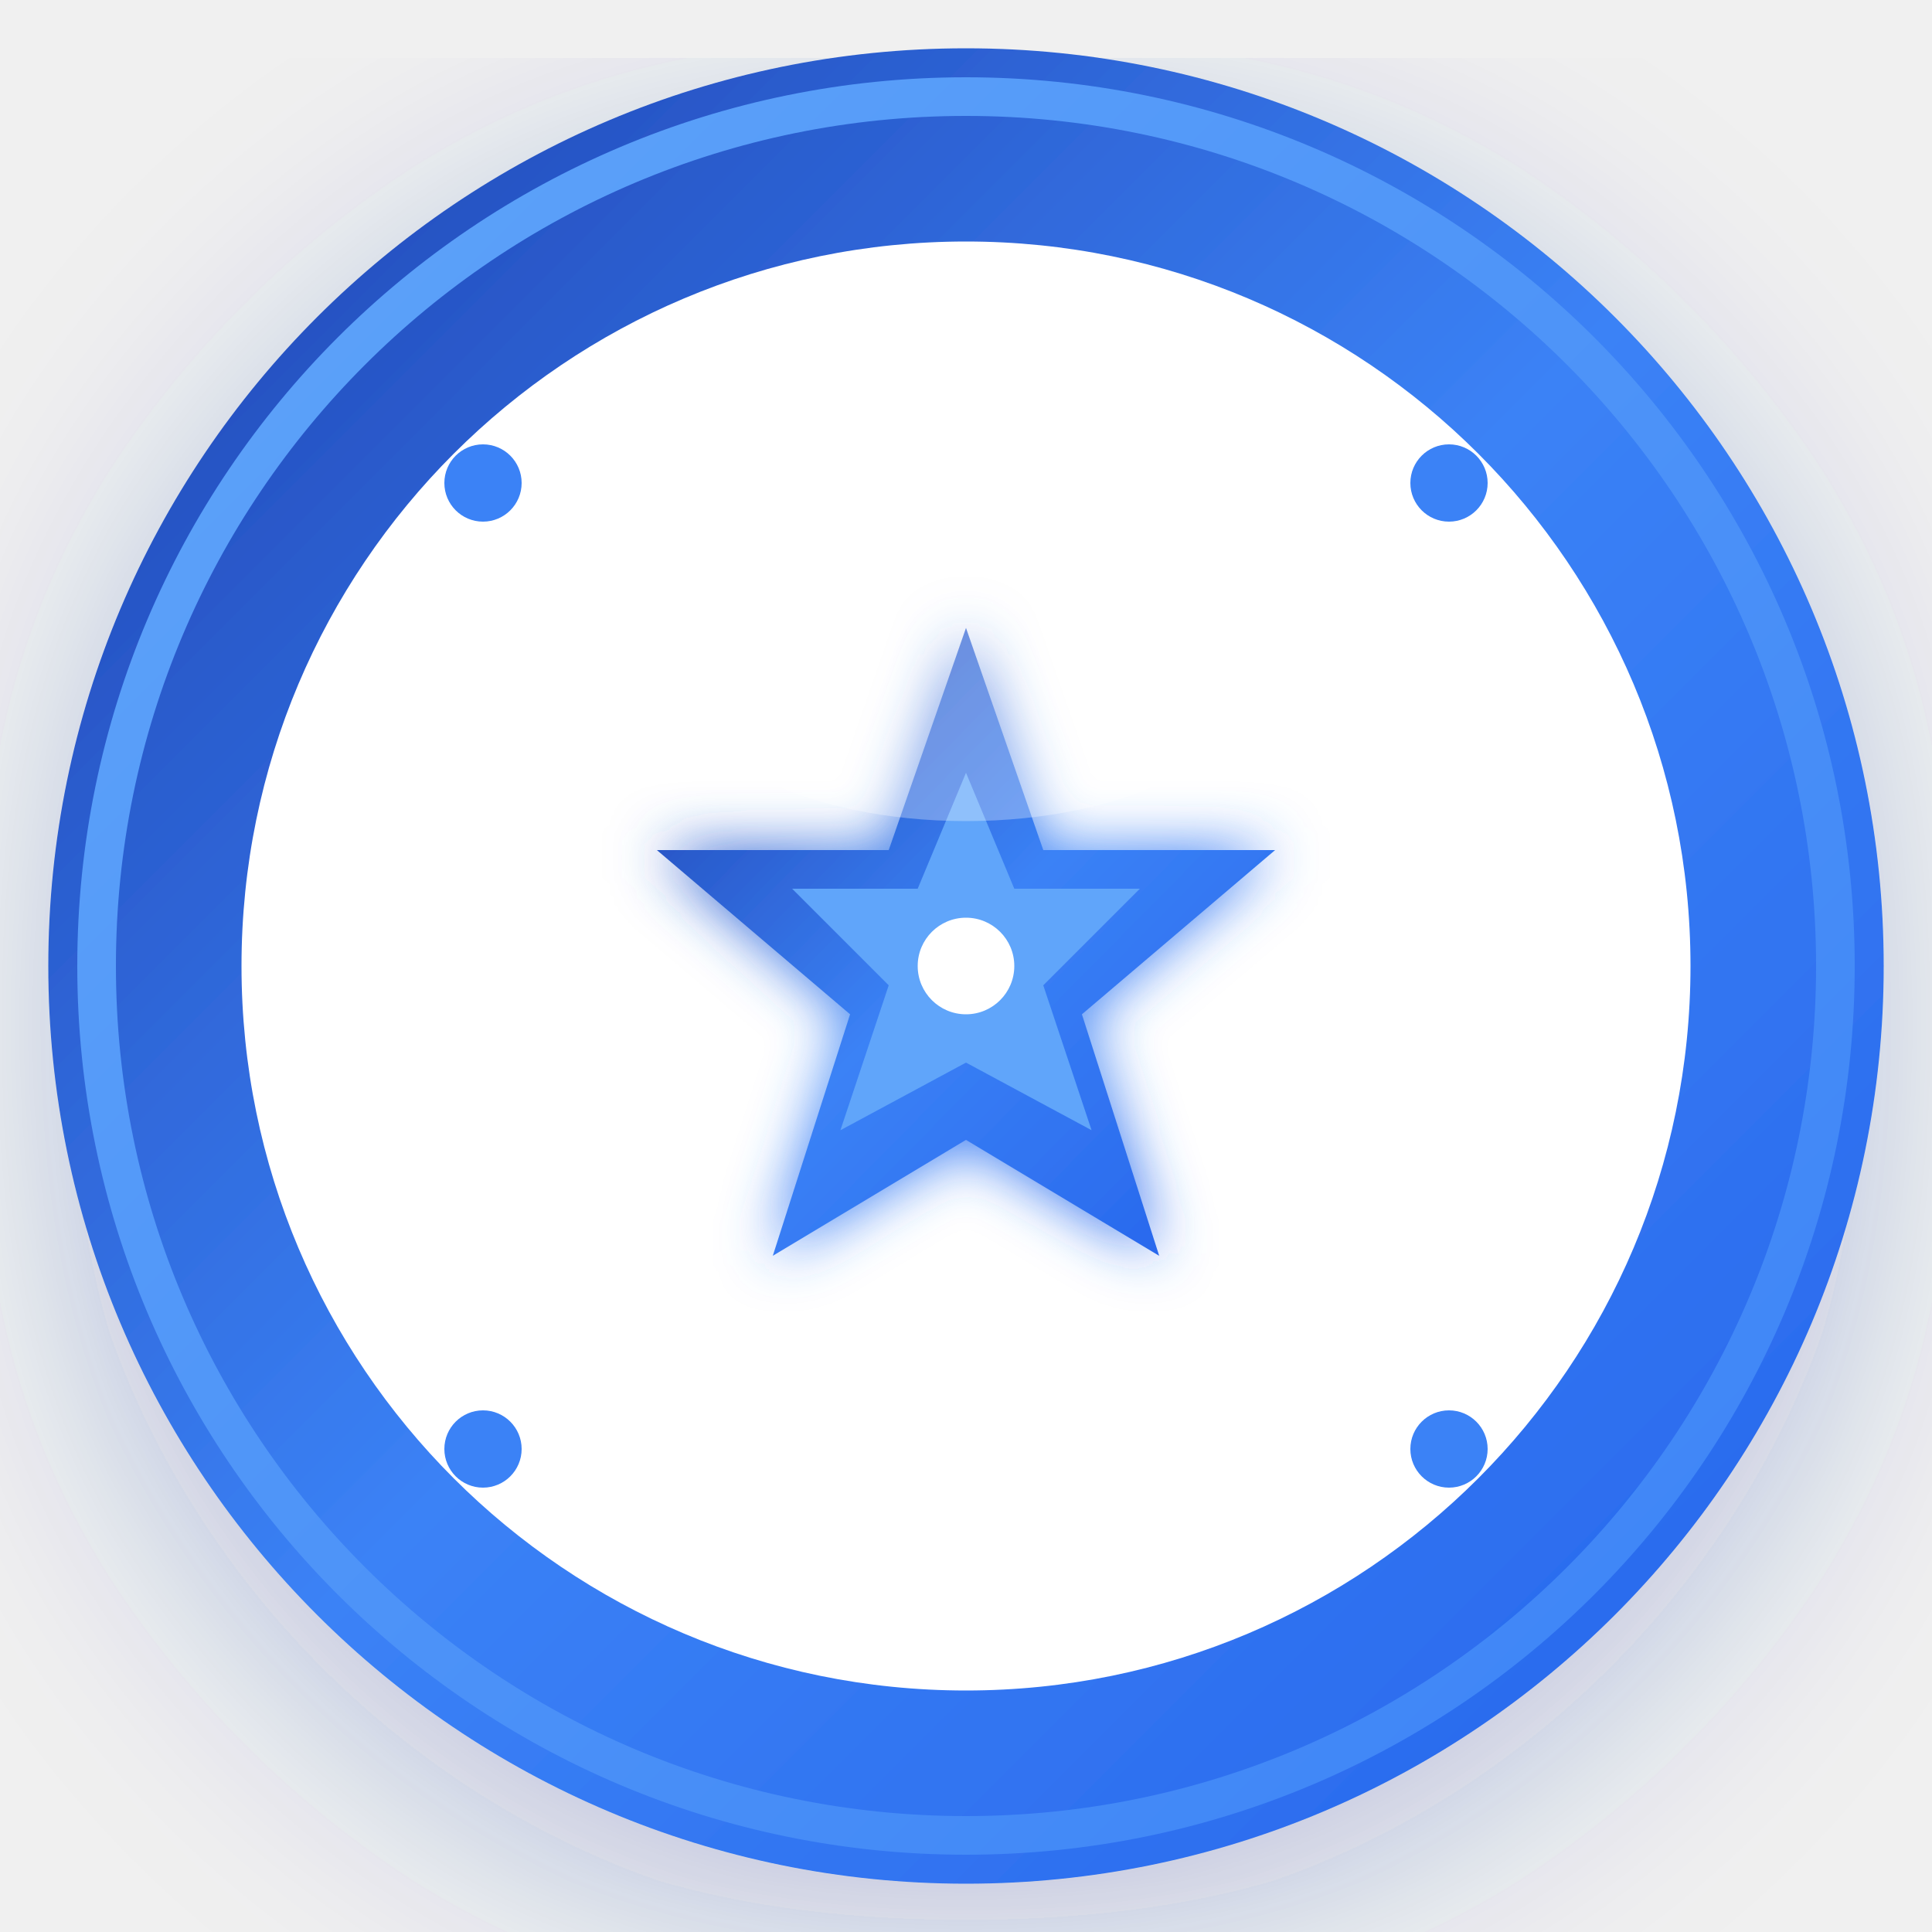
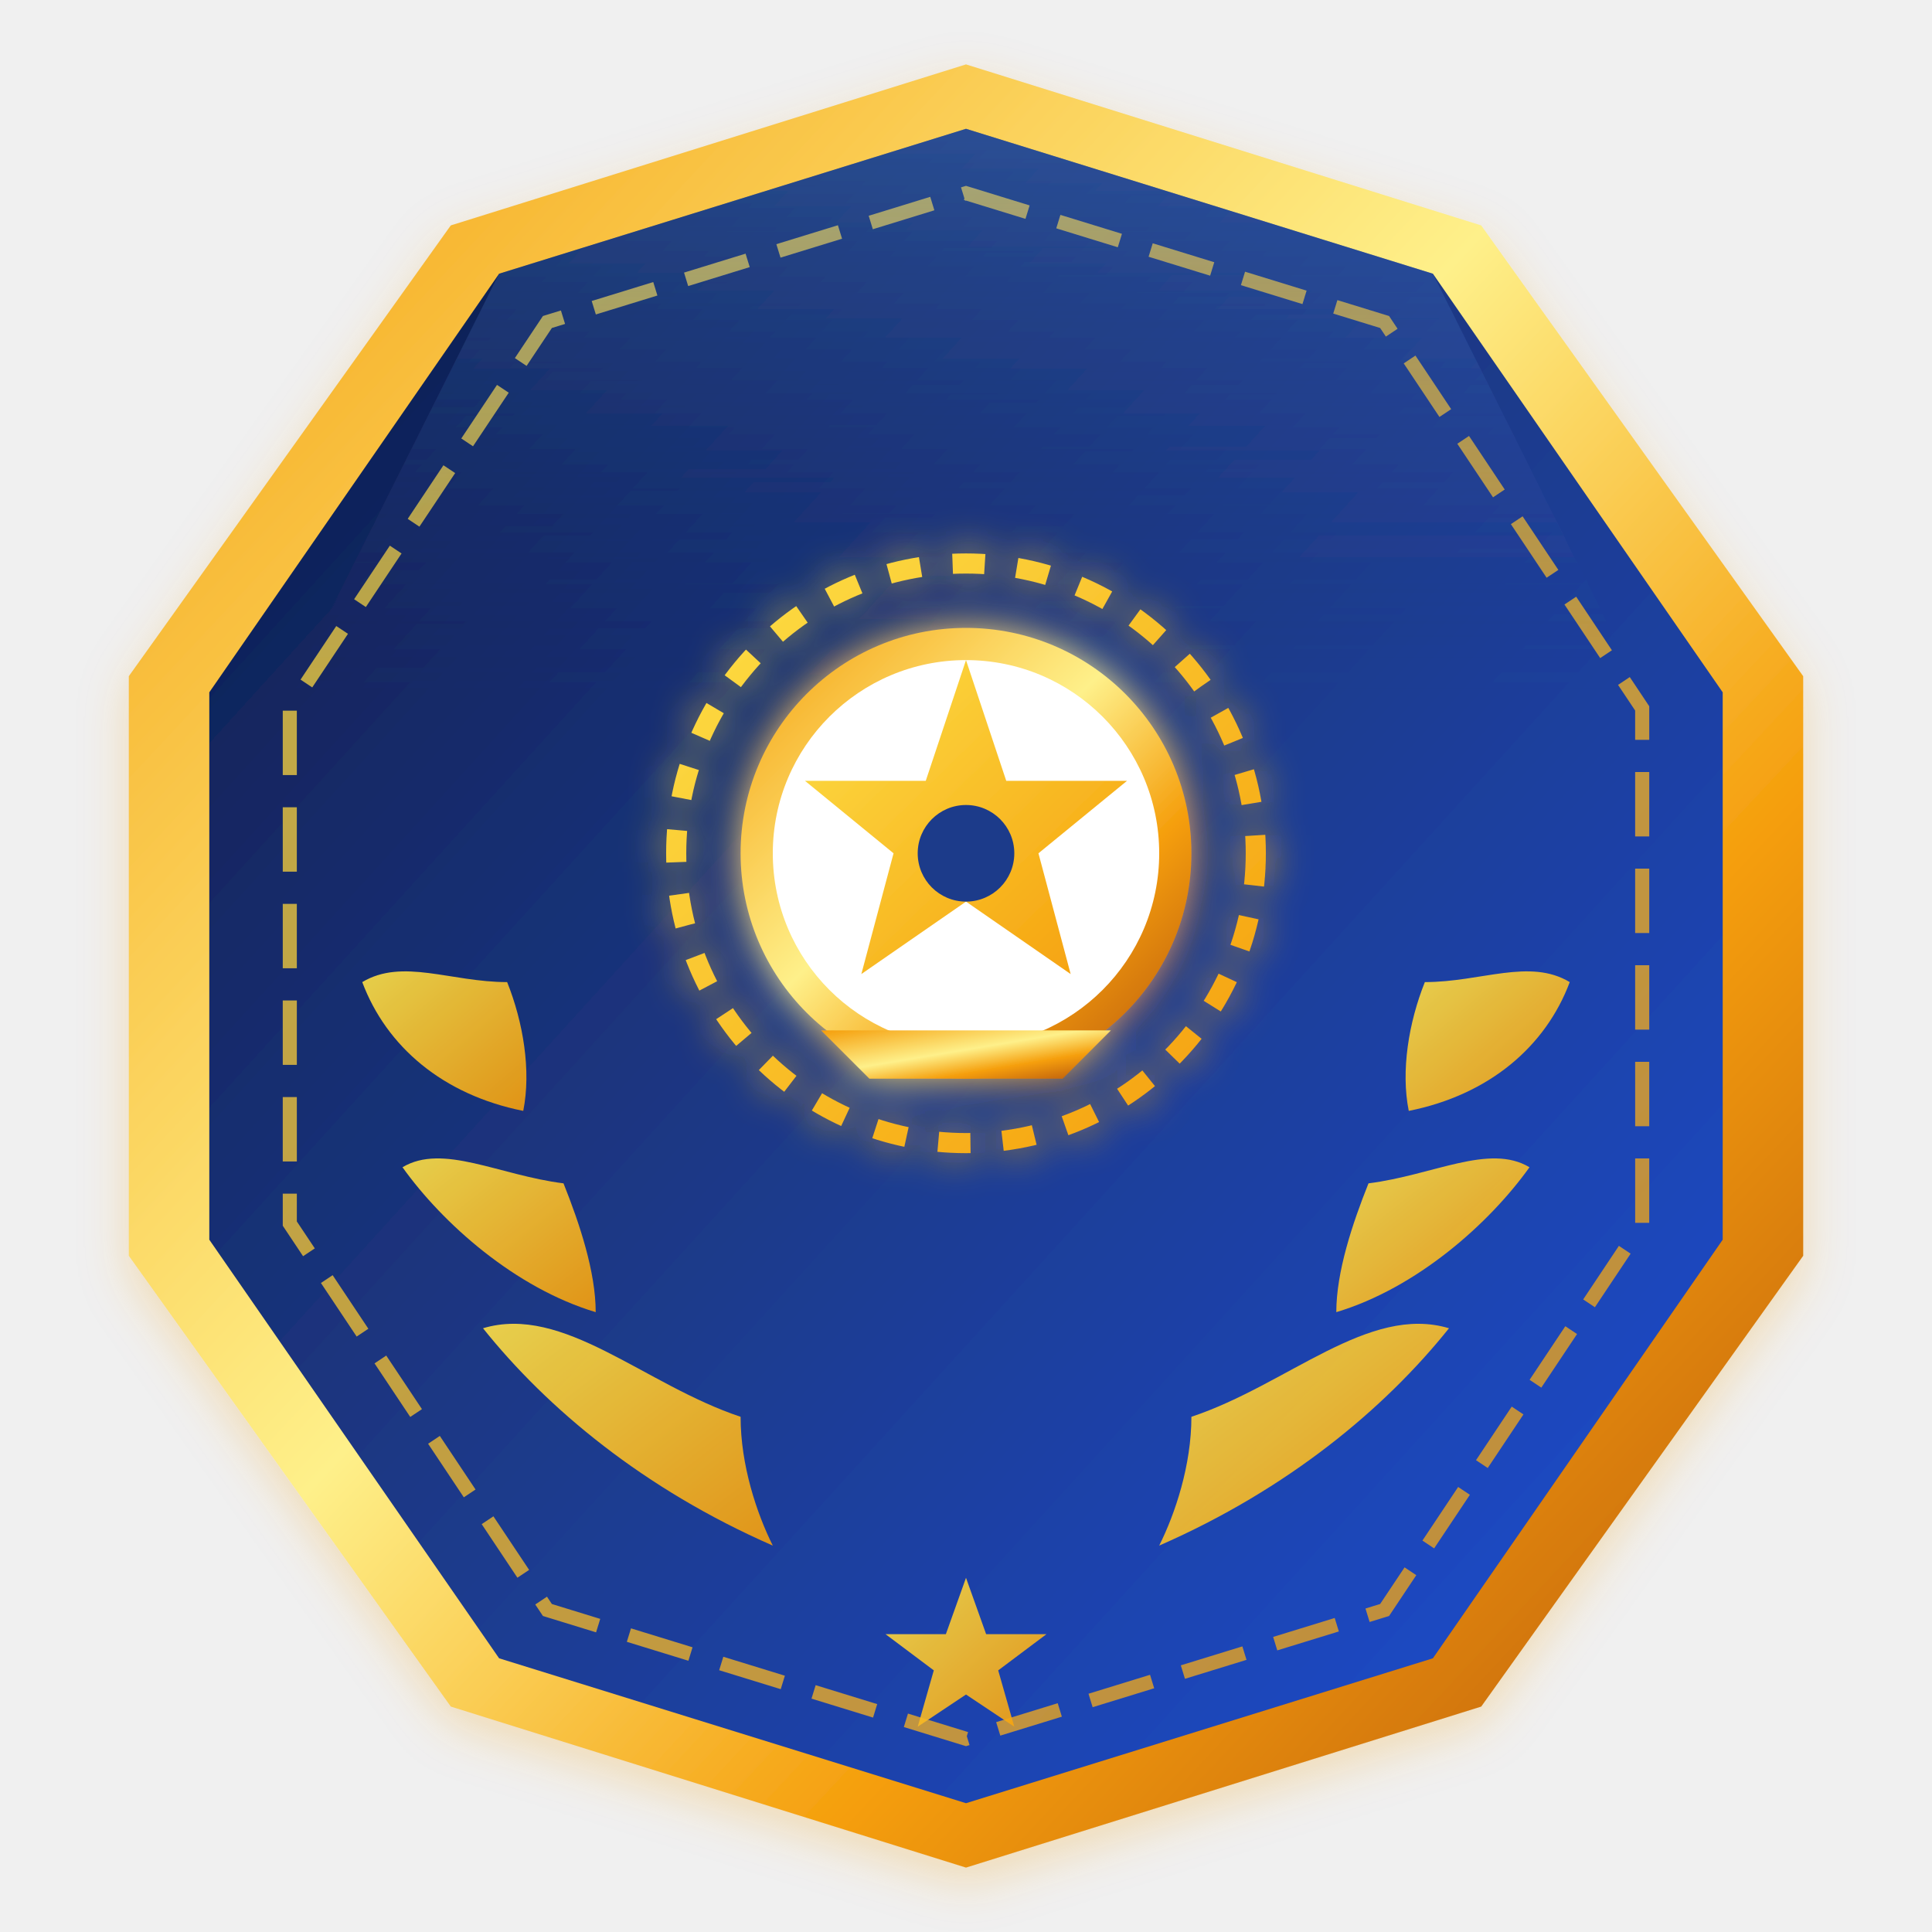
- <svg xmlns="http://www.w3.org/2000/svg" viewBox="0 0 200 200">
+ <svg xmlns="http://www.w3.org/2000/svg" viewBox="0 0 240 240" width="100%" height="100%">
  <defs>
-     <linearGradient id="badgeGradient11" x1="0%" y1="0%" x2="100%" y2="100%">
-       <stop offset="0%" style="stop-color:#1e40af;stop-opacity:1" />
-       <stop offset="50%" style="stop-color:#3b82f6;stop-opacity:1" />
-       <stop offset="100%" style="stop-color:#2563eb;stop-opacity:1" />
+     <linearGradient id="shieldBg" x1="0%" y1="0%" x2="100%" y2="100%">
+       <stop offset="0%" stop-color="#0a1945" />
+       <stop offset="50%" stop-color="#1e3a8a" />
+       <stop offset="100%" stop-color="#1d4ed8" />
    </linearGradient>
-     <linearGradient id="blueAccent11" x1="0%" y1="0%" x2="100%" y2="100%">
-       <stop offset="0%" style="stop-color:#60a5fa;stop-opacity:1" />
-       <stop offset="100%" style="stop-color:#3b82f6;stop-opacity:1" />
+     <linearGradient id="shieldHighlight" x1="0%" y1="0%" x2="0%" y2="100%">
+       <stop offset="0%" stop-color="#60a5fa" stop-opacity="0.5" />
+       <stop offset="100%" stop-color="#1e3a8a" stop-opacity="0" />
    </linearGradient>
-     <filter id="shadow11" x="-20%" y="-20%" width="140%" height="140%">
-       <feDropShadow dx="0" dy="6" stdDeviation="12" flood-color="#1e40af" flood-opacity="0.25" />
+     <linearGradient id="tierRim" x1="0%" y1="0%" x2="100%" y2="100%">
+       <stop offset="0%" stop-color="#f59e0b" />
+       <stop offset="45%" stop-color="#fef08a" />
+       <stop offset="70%" stop-color="#f59e0b" />
+       <stop offset="100%" stop-color="#b45309" />
+     </linearGradient>
+     <linearGradient id="tierAccent" x1="0%" y1="0%" x2="100%" y2="100%">
+       <stop offset="0%" stop-color="#fde047" />
+       <stop offset="100%" stop-color="#f59e0b" />
+     </linearGradient>
+     <filter id="badgeShadow" x="-20%" y="-20%" width="140%" height="140%">
+       <feDropShadow dx="0" dy="8" stdDeviation="10" flood-color="#0a1945" flood-opacity="0.35" />
+       <feDropShadow dx="0" dy="2" stdDeviation="3" flood-color="#f59e0b" flood-opacity="0.25" />
    </filter>
-     <filter id="glow11" x="-50%" y="-50%" width="200%" height="200%">
-       <feGaussianBlur stdDeviation="3" result="coloredBlur" />
+     <filter id="iconGlow" x="-30%" y="-30%" width="160%" height="160%">
+       <feGaussianBlur stdDeviation="2.5" result="blur" />
      <feMerge>
-         <feMergeNode in="coloredBlur" />
+         <feMergeNode in="blur" />
        <feMergeNode in="SourceGraphic" />
      </feMerge>
    </filter>
  </defs>
-   <circle cx="100" cy="100" r="95" fill="url(#badgeGradient11)" filter="url(#shadow11)" />
-   <circle cx="100" cy="100" r="90" fill="none" stroke="url(#blueAccent11)" stroke-width="4" />
-   <circle cx="100" cy="100" r="75" fill="#ffffff" />
-   <g transform="translate(100, 100)" filter="url(#glow11)">
-     <polygon points="0,-35 8,-12 32,-12 12,5 20,30 0,18 -20,30 -12,5 -32,-12 -8,-12" fill="url(#badgeGradient11)" />
-     <polygon points="0,-20 5,-8 18,-8 8,2 13,17 0,10 -13,17 -8,2 -18,-8 -5,-8" fill="#60a5fa" />
-     <circle cx="0" cy="0" r="5" fill="#ffffff" />
+   <g filter="url(#badgeShadow)">
+     <polygon points="120,8 184,28 224,84 224,156 184,212 120,232 56,212 16,156 16,84 56,28" fill="url(#tierRim)" />
+     <polygon points="120,16 178,34 214,86 214,154 178,206 120,224 62,206 26,154 26,86 62,34" fill="url(#shieldBg)" />
+     <polygon points="120,24 172,40 204,88 204,152 172,200 120,216 68,200 36,152 36,88 68,40" fill="none" stroke="url(#tierAccent)" stroke-width="1.75" stroke-opacity="0.75" stroke-dasharray="8 4" />
+     <path d="M62,34 L120,16 L178,34 L204,86 L36,86 Z" fill="url(#shieldHighlight)" opacity="0.6" />
  </g>
-   <circle cx="50" cy="50" r="4" fill="#3b82f6" />
-   <circle cx="150" cy="50" r="4" fill="#3b82f6" />
-   <circle cx="50" cy="150" r="4" fill="#3b82f6" />
-   <circle cx="150" cy="150" r="4" fill="#3b82f6" />
-   <ellipse cx="100" cy="70" rx="30" ry="15" fill="rgba(255,255,255,0.3)" />
+   <g fill="url(#tierAccent)" opacity="0.9">
+     <path d="M60,165 C68,175 80,185 96,192 C94,188 92,182 92,176 C80,172 70,162 60,165 Z" />
+     <path d="M50,145 C55,152 64,160 74,163 C74,158 72,152 70,147 C62,146 55,142 50,145 Z" />
+     <path d="M45,122 C48,130 55,136 65,138 C66,133 65,127 63,122 C56,122 50,119 45,122 Z" />
+     <path d="M180,165 C172,175 160,185 144,192 C146,188 148,182 148,176 C160,172 170,162 180,165 Z" />
+     <path d="M190,145 C185,152 176,160 166,163 C166,158 168,152 170,147 C178,146 185,142 190,145 Z" />
+     <path d="M195,122 C192,130 185,136 175,138 C174,133 175,127 177,122 C184,122 190,119 195,122 Z" />
+     <polygon points="120,196 122.5,203 130,203 124,207.5 126,214.5 120,210.5 114,214.5 116,207.5 110,203 117.5,203" fill="url(#tierAccent)" />
+   </g>
+   <g transform="translate(120, 106)" filter="url(#iconGlow)">
+     <circle cx="0" cy="0" r="36" fill="none" stroke="url(#tierAccent)" stroke-width="2.5" stroke-dasharray="4 4" />
+     <circle cx="0" cy="0" r="28" fill="url(#tierRim)" />
+     <circle cx="0" cy="0" r="24" fill="#ffffff" />
+     <polygon points="0,-24 5,-9 20,-9 9,0 13,15 0,6 -13,15 -9,0 -20,-9 -5,-9" fill="url(#tierAccent)" />
+     <circle cx="0" cy="0" r="6" fill="#1e3a8a" />
+     <path d="M-18,22 L18,22 L12,28 L-12,28 Z" fill="url(#tierRim)" />
+   </g>
</svg>
